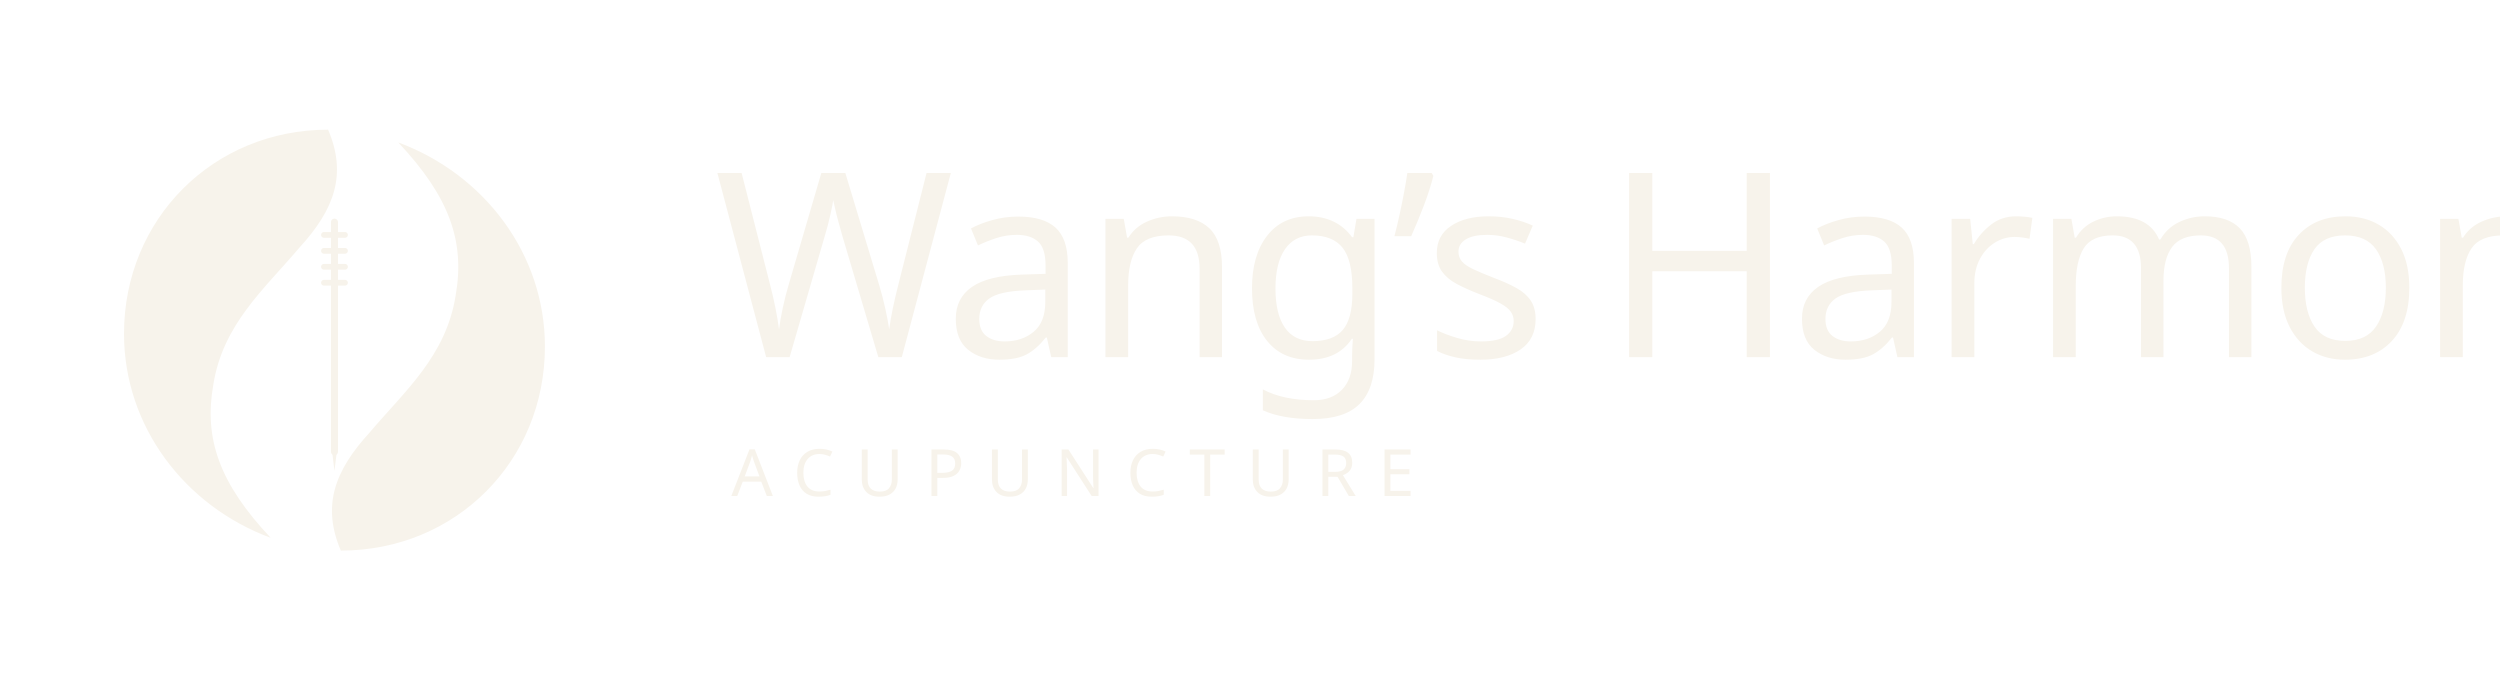
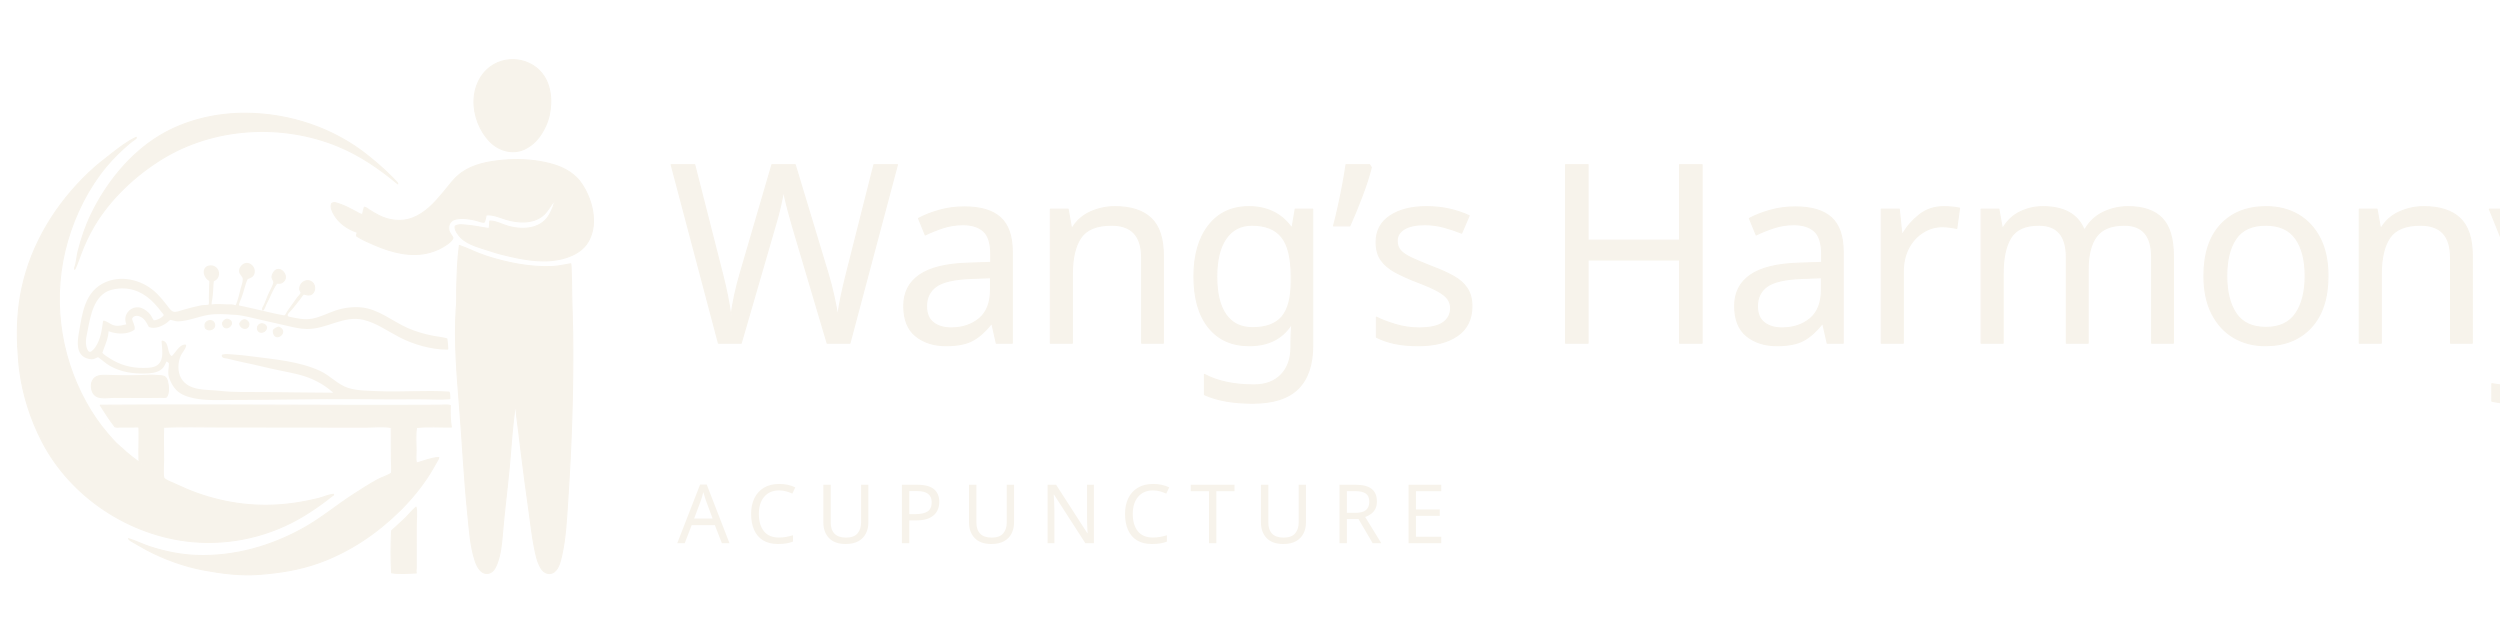
- <svg xmlns="http://www.w3.org/2000/svg" width="882" height="240" viewBox="0 0 882 240" role="img" aria-label="Wang’s Harmony Acupuncture">
-   <g transform="translate(28 30) scale(1.125)">
-     <g fill="#f7f3eb">
-       <path d="M78 14C42 14 14 42 14 78c0 29 19 54 46 64-16-17-21-31-18-48 3-19 16-30 27-43 11-12 15-23 9-37Z" />
-       <path d="M82 146c36 0 64-28 64-64 0-29-19-54-46-64 16 17 21 31 18 48-3 19-16 30-27 43-11 12-15 23-9 37Z" />
-       <path d="M80 43v72" fill="none" stroke="#f7f3eb" stroke-width="2.2" stroke-linecap="round" />
-       <path d="M76.7 47h6.6m-6.6 5h6.6m-6.6 5h6.6m-6.6 5h6.6" fill="none" stroke="#f7f3eb" stroke-width="1.8" stroke-linecap="round" />
-       <path d="m78.9 112 1.1 9 1.1-9Z" />
+ <svg xmlns="http://www.w3.org/2000/svg" width="1100" height="280" viewBox="0 0 1100 280" role="img" aria-label="Wang’s Harmony Acupuncture">
+   <g transform="translate(7 12) scale(1.6)">
+     <g transform="translate(.4 8.9) scale(.4274) translate(-82.64 -286.13)">
+       <path d="M 148.647 535.172 C 143.048 533.406 137.863 530.486 132.839 527.486 C 119.179 519.329 107.955 508.699 98.079 496.283 C 93.909 491.04 90.491 485.208 87.506 479.228 C 86.526 477.264 85.348 475.293 84.51 473.269 C 84.334 472.846 84.8 472.547 84.589 472.109 C 84.345 471.604 83.281 469.828 82.858 470.823 C 82.222 458.285 82.916 445.633 85.535 433.329 C 91.655 404.583 107.453 378.973 128.585 358.88 C 133.341 354.357 138.391 350.397 143.585 346.401 C 148.504 342.616 153.514 338.674 159.154 336.107 C 159.433 336.625 158.603 337.149 158.254 337.397 C 156.98 338.302 155.741 339.144 154.551 340.171 C 149.321 344.682 144.438 349.377 139.995 354.677 C 128.489 368.401 119.888 385.645 114.917 402.813 C 104.824 437.671 109.315 475.036 126.893 506.754 C 130.744 513.701 135.308 520.424 140.483 526.453 C 142.296 528.565 144.13 530.726 146.088 532.704 C 146.908 533.531 147.968 534.223 148.647 535.172 Z" opacity="1" fill="#f7f3eb" fill-rule="evenodd" id="object-0" stroke="#f7f3eb" stroke-width="0.7" stroke-linejoin="round" />
+       <path d="M 82.858 470.823 C 83.281 469.828 84.345 471.604 84.589 472.109 C 84.8 472.547 84.334 472.846 84.51 473.269 C 85.348 475.293 86.526 477.264 87.506 479.228 C 90.491 485.208 93.909 491.04 98.079 496.283 C 107.955 508.699 119.179 519.329 132.839 527.486 C 137.863 530.486 143.048 533.406 148.647 535.172 C 150.071 536.032 151.233 537.393 152.499 538.471 C 155.082 540.67 157.775 542.862 160.536 544.833 C 163.708 547.369 167.144 549.5 170.724 551.512 C 172.777 552.666 175.315 553.515 176.87 555.364 C 178.494 556.968 181.54 557.983 183.611 558.945 C 188.477 561.204 193.355 563.373 198.413 565.167 C 217.937 572.091 237.839 574.43 258.419 571.85 C 264.501 571.088 270.473 569.932 276.42 568.471 C 279.565 567.698 282.886 566.049 286.105 565.814 C 286.27 566.366 285.368 566.703 285.009 566.956 C 283.983 567.679 283.038 568.539 282.036 569.3 C 277.213 572.961 272.282 576.392 267.108 579.543 C 245.527 592.688 220.018 598.642 194.887 596.26 C 154.786 592.458 116.977 567.651 98.461 531.721 C 91.175 517.582 86.251 502.185 84.134 486.412 C 83.436 481.213 83.226 476.042 82.858 470.823 Z" opacity="1" fill="#f7f3eb" fill-rule="evenodd" id="object-1" stroke="#f7f3eb" stroke-width="0.7" stroke-linejoin="round" />
+       <path d="M 119.532 419.943 C 120.776 416.738 120.88 412.744 121.748 409.369 C 123.867 401.138 126.466 393.295 130.175 385.633 C 139.84 365.663 154.877 346.827 173.994 335.205 C 190.511 325.162 210.518 320.488 229.749 320.628 C 258.162 320.834 286.407 330.301 308.583 348.24 C 313.644 352.334 318.558 356.545 323.144 361.176 C 324.254 362.297 325.412 363.398 326.454 364.583 C 326.73 364.896 327.465 365.6 327.378 366.039 C 315.635 356.292 303.344 347.806 289.18 341.928 C 252.854 326.851 208.91 329.409 175.345 350.239 C 158.182 360.89 142.247 375.834 131.937 393.323 C 128.44 399.255 125.56 405.528 123.178 411.975 C 122.396 414.093 121.694 416.227 120.812 418.307 C 120.628 418.739 119.457 421.526 119.452 420.949 C 119.486 420.212 119.454 420.547 119.532 419.943 Z" opacity="1" fill="#f7f3eb" fill-rule="evenodd" id="object-2" stroke="#f7f3eb" stroke-width="0.7" stroke-linejoin="round" />
+       <path d="M 222.494 444.622 C 222.543 445.014 222.79 445.756 222.61 446.129 C 222.466 446.426 222.081 446.318 222.037 446.745 C 222.033 446.784 222.104 448.278 222.345 448.057 C 222.975 447.48 223.019 445.501 223.441 444.718 C 225.138 441.367 225.921 437.07 226.894 433.435 C 227.416 431.487 228.392 429.129 228.233 427.09 C 228.09 425.263 225.935 424.218 225.84 422.23 C 225.752 420.39 227.348 418.337 229.04 417.703 C 232.245 416.5 235.473 420.108 234.772 423.165 C 234.154 425.864 232.628 425.918 230.425 426.908 C 228.48 430.777 227.854 435.342 226.222 439.363 C 225.676 440.709 224.445 443.125 224.675 444.576 C 224.552 444.851 227.416 445.334 227.899 445.434 C 230.198 445.909 232.476 446.489 234.772 446.984 C 241.27 448.384 247.779 450.176 254.334 451.271 C 255.227 451.603 256.178 451.771 257.092 452.036 C 262.337 453.081 267.245 454.377 272.636 453.312 C 277.859 452.28 282.465 449.831 287.448 448.119 C 292.494 446.385 298.221 445.643 303.544 446.083 C 314.64 447 323.702 454.971 333.598 459.354 C 338.834 461.673 344.503 463.274 350.118 464.374 C 352.969 464.932 356.016 465.142 358.801 465.955 C 359.01 468.024 359.323 470.077 359.342 472.166 C 349.137 472.163 337.87 468.937 328.823 464.287 C 321.224 460.382 313.843 454.969 305.423 452.989 C 292.44 449.936 281.647 458.99 269.003 458.877 C 264.544 458.837 260.2 457.729 255.884 456.734 C 249.307 455.218 242.716 453.76 236.134 452.243 C 231.319 451.133 226.485 449.797 221.516 449.7 C 216.298 449.306 210.773 448.949 205.58 449.777 C 199.108 450.81 192.558 453.782 185.999 453.975 C 184.223 454.027 182.645 453.114 180.906 452.965 C 180.056 453.446 179.435 454.273 178.646 454.857 C 175.774 456.984 171.253 459.096 167.636 457.683 C 166.144 454.732 164.754 452.09 161.461 450.787 C 159.378 449.962 156.701 450.418 155.886 452.774 C 156.043 454.868 158.041 457.559 157.508 459.564 C 154.41 461.785 149.673 462.136 146.048 461.521 C 144.756 461.302 143.313 460.987 142.083 460.537 C 141.78 460.426 141.501 460.046 141.195 460.149 C 140.664 460.329 140.54 463.128 140.435 463.65 C 139.638 467.596 137.911 471.083 136.687 474.868 C 137.989 476.572 140.156 477.77 141.933 478.912 C 148.449 483.098 155.776 485.137 163.506 485.067 C 166.88 485.037 171.285 485.066 173.86 482.489 C 177.707 478.641 176.261 472.288 176.003 467.475 C 180.104 468.405 178.007 475.648 181.996 477.549 C 184.733 475.62 186.929 469.976 190.676 470.034 C 190.505 471.935 188.218 474.316 187.382 476.083 C 185.248 480.596 184.967 487.098 187.556 491.469 C 192.729 500.203 204.26 498.801 212.873 499.805 C 222.428 500.919 232.393 500.496 242.006 500.579 C 256.953 500.706 271.898 500.989 286.837 501.033 C 287.052 500.469 284.476 498.474 284.004 498.091 C 280.564 495.292 276.85 493.121 272.811 491.301 C 265.964 488.217 258.384 486.967 251.077 485.461 C 243.406 483.88 235.822 481.873 228.139 480.34 C 224.659 479.646 221.215 478.684 217.749 477.913 C 216.696 477.679 214.568 477.784 214.732 476.434 C 216.793 475.873 219.019 476.254 221.126 476.384 C 225.342 476.645 229.505 477.113 233.691 477.659 C 248.126 479.544 263.731 480.785 277.117 486.901 C 283.675 489.898 288.561 495.843 295.502 497.958 C 301.645 499.831 308.465 499.744 314.831 500.019 C 329.95 500.671 345.223 499.289 360.306 500.271 C 360.698 501.434 360.588 502.859 360.692 504.086 C 354.382 504.662 347.84 504.108 341.503 504.134 C 328.166 504.19 314.837 504.181 301.5 504.048 C 274.838 503.781 248.166 504.582 221.501 504.532 C 213.214 504.516 204.418 505.111 196.263 503.425 C 192.409 502.629 188.122 501.199 185.299 498.312 C 183.262 496.229 181.743 493.324 180.815 490.587 C 179.742 487.424 180.751 484.58 180.747 481.407 C 180.22 480.532 179.272 479.882 178.284 479.668 C 177.343 481.511 176.818 483.409 175.166 484.791 C 172.302 487.188 168.304 487.43 164.739 487.504 C 156.887 487.666 149.572 486.636 142.631 482.761 C 139.699 481.124 137.391 478.744 134.622 476.929 C 133.235 477.333 132.035 478.406 130.527 478.377 C 129.506 478.358 128.469 478.118 127.508 477.789 C 120.9 475.528 121.8 467.635 122.746 462.256 C 124.958 449.677 126.38 435.46 139.727 429.775 C 150.742 425.084 163.91 428.906 172.094 437.148 C 174.441 439.512 176.587 442.083 178.613 444.724 C 179.718 446.166 180.95 448.149 182.741 448.802 C 184.612 449.484 187.546 448.211 189.375 447.685 C 193.264 446.568 197.129 445.556 201.098 444.76 C 202.687 444.441 204.735 444.756 206.212 444.188 C 206.693 442.786 206.386 440.908 206.424 439.422 C 206.494 436.717 206.574 434.012 206.61 431.297 C 206.624 430.251 206.863 429.152 206.566 428.132 C 202.677 426.366 201.192 419.41 206.856 419.06 C 210.31 418.847 212.748 422.27 211.567 425.505 C 210.997 427.07 209.896 427.715 208.496 428.427 C 208.045 432.126 208.127 435.902 207.57 439.605 C 207.378 440.882 206.682 443.157 207.36 444.306 C 210.583 443.636 214.558 444.093 217.85 444.173 C 219.381 444.21 221.073 443.954 222.494 444.622 Z M 126.395 464.911 C 126.039 467.446 126.021 470.186 127.014 472.586 C 127.694 474.23 128.947 475.444 130.642 474.239 C 131.139 473.886 131.588 473.477 132.009 473.038 C 132.528 472.495 132.989 471.909 133.403 471.284 C 136.783 466.189 137.512 460.489 138.311 454.629 C 140.19 455.135 141.755 456.507 143.543 457.262 C 146.135 458.356 148.949 458.018 151.58 457.275 C 152.164 457.11 152.976 457.138 153.479 456.797 C 152.938 455.274 152.474 453.813 152.732 452.167 C 153.431 447.706 158.125 444.868 162.369 446.494 C 164.366 447.259 166.442 448.856 167.734 450.556 C 168.653 451.765 169.163 453.394 170.219 454.471 C 172.564 454.424 176.265 452.73 177.436 450.637 C 177.331 449.708 176.466 448.969 175.927 448.252 C 174.509 446.364 172.983 444.532 171.38 442.798 C 165.124 436.029 157.298 432.077 147.963 432.855 C 144.641 433.132 141.306 433.831 138.49 435.722 C 129.596 441.693 128.441 455.343 126.395 464.911 Z" opacity="1" fill="#f7f3eb" fill-rule="evenodd" id="object-3" stroke="#f7f3eb" stroke-width="1.15" stroke-linejoin="round" />
+       <path d="M 130.381 494.391 C 131.556 489.813 135.098 489.121 139.295 489.26 C 146.812 489.51 154.482 489.758 161.996 489.413 C 165.525 489.25 169.121 489.014 172.655 489.35 C 174.057 489.483 175.658 489.39 176.99 489.908 C 178.305 490.42 178.923 491.845 179.236 493.112 C 179.959 496.037 180.49 500.617 178.564 503.228 C 177.581 503.691 176.065 503.421 174.997 503.418 C 172.496 503.41 169.996 503.469 167.495 503.489 C 160.029 503.55 152.564 503.407 145.098 503.429 C 141.882 503.438 137.276 504.262 134.235 503.078 C 130.798 501.739 129.889 497.643 130.381 494.391 Z" opacity="1" fill="#f7f3eb" fill-rule="evenodd" id="object-4" stroke="#f7f3eb" stroke-width="0.7" stroke-linejoin="round" />
+       <path d="M 176.87 555.364 C 175.315 553.515 172.777 552.666 170.724 551.512 C 167.144 549.5 163.708 547.369 160.536 544.833 C 161.117 545.015 160.861 543.312 160.864 542.85 C 160.875 541.053 160.846 539.254 160.837 537.457 C 160.811 532.545 161.091 527.662 160.874 522.754 C 160.291 522.17 157.837 522.558 157 522.549 C 154.333 522.52 151.665 522.548 148.998 522.525 C 147.918 522.516 146.376 522.826 145.393 522.338 C 142.007 517.961 138.899 513.176 135.969 508.482 C 188.47 508.068 240.997 508.433 293.504 508.549 C 309.17 508.583 324.837 508.583 340.503 508.545 C 345.171 508.534 349.838 508.47 354.506 508.472 C 356.57 508.473 359.245 508.042 361.195 508.703 C 360.958 513.034 361.14 518.26 361.855 522.55 C 354.455 522.618 346.86 522.078 339.49 522.797 C 338.713 527.532 339.148 532.661 339.198 537.444 C 339.226 540.078 338.81 543.169 339.373 545.738 C 344.221 544.395 348.654 542.383 353.781 542.127 C 353.596 543.253 352.805 544.276 352.259 545.252 C 350.942 547.606 349.641 549.949 348.212 552.237 C 342.769 560.95 336.182 568.965 328.883 576.19 C 314.101 590.82 296.57 602.677 276.943 609.781 C 264.435 614.307 251.185 616.391 237.984 617.36 C 226.089 618.232 214.206 616.705 202.554 614.533 C 189.952 612.185 177.026 607.516 165.709 601.493 C 162.906 600.002 160.208 598.363 157.45 596.8 C 156.178 596.079 154.989 595.552 154.122 594.343 C 158.761 595.688 163.158 597.992 167.776 599.494 C 177.433 602.635 187.565 604.741 197.727 605.125 C 222.088 606.043 246.072 599.246 267.212 587.342 C 278.409 581.037 288.117 572.843 298.872 565.917 C 303.982 562.626 309.051 559.326 314.395 556.417 C 317.197 554.892 320.783 553.93 323.361 552.141 C 323.663 549.447 323.321 546.527 323.323 543.808 C 323.329 536.811 323.13 529.797 323.203 522.806 C 317.709 521.899 311.562 522.62 305.997 522.601 C 294.497 522.562 282.997 522.577 271.497 522.549 C 251.499 522.5 231.5 522.496 211.502 522.481 C 199.935 522.472 188.311 522.17 176.753 522.642 C 176.529 529.691 176.715 536.758 176.731 543.811 C 176.739 547.565 176.2 551.669 176.87 555.364 Z" opacity="1" fill="#f7f3eb" fill-rule="evenodd" id="object-5" stroke="#f7f3eb" stroke-width="0.7" stroke-linejoin="round" />
+       <path d="M 203.402 456.383 C 204.124 453.866 208.124 452.951 209.308 455.706 C 210.847 459.287 205.996 461.435 203.681 458.878 C 203.326 458.062 203.332 457.261 203.402 456.383 Z" opacity="1" fill="#f7f3eb" fill-rule="evenodd" id="object-6" stroke="#f7f3eb" stroke-width="0.7" stroke-linejoin="round" />
+       <path d="M 214.76 455.29 C 215.394 454.177 216.174 453.327 217.479 453.128 C 218.146 453.213 218.728 453.36 219.294 453.746 C 222.947 456.235 216.718 461.372 214.884 457.02 C 214.619 456.391 214.647 455.957 214.76 455.29 Z" opacity="1" fill="#f7f3eb" fill-rule="evenodd" id="object-7" stroke="#f7f3eb" stroke-width="0.7" stroke-linejoin="round" />
+       <path d="M 222.494 444.622 C 223.131 444.657 222.815 444.625 223.441 444.718 C 223.019 445.501 222.975 447.48 222.345 448.057 C 222.104 448.278 222.033 446.784 222.037 446.745 C 222.081 446.318 222.466 446.426 222.61 446.129 C 222.79 445.756 222.543 445.014 222.494 444.622 Z" opacity="1" fill="#f7f3eb" fill-rule="evenodd" id="object-8" stroke="#f7f3eb" stroke-width="0.7" stroke-linejoin="round" />
+       <path d="M 225.79 455.82 C 226.281 454.83 227.276 453.692 228.426 453.483 C 229.816 453.23 231.718 454.934 231.613 456.363 C 231.328 460.243 226.631 459.657 225.764 456.429 C 225.772 456.226 225.781 456.023 225.79 455.82 Z" opacity="1" fill="#f7f3eb" fill-rule="evenodd" id="object-9" stroke="#f7f3eb" stroke-width="0.7" stroke-linejoin="round" />
+       <path d="M 237.301 457.827 C 238.347 455.237 242.424 455.588 242.984 458.411 C 242.979 461.292 238.662 462.984 237.299 460.043 C 236.973 459.339 237.16 458.549 237.301 457.827 Z" opacity="1" fill="#f7f3eb" fill-rule="evenodd" id="object-10" stroke="#f7f3eb" stroke-width="0.7" stroke-linejoin="round" />
+       <path d="M 240.547 445.918 C 241.929 443.596 242.913 440.721 243.916 438.201 C 245.062 435.321 247.101 432.381 247.743 429.349 C 247.503 428 246.295 427.047 246.498 425.549 C 246.612 424.708 246.96 423.9 247.404 423.185 C 251.24 416.997 259.036 426.275 252.725 429.682 C 251.802 430.181 250.612 429.93 249.61 429.976 C 246.618 433.894 245.004 439.073 242.598 443.377 C 242.132 444.212 241.44 446.899 240.596 447.294 C 240.293 447.436 240.519 446.008 240.547 445.918 Z" opacity="1" fill="#f7f3eb" fill-rule="evenodd" id="object-11" stroke="#f7f3eb" stroke-width="0.7" stroke-linejoin="round" />
+       <path d="M 247.379 460.343 C 247.48 460.186 247.581 460.03 247.681 459.874 C 248.546 459.088 249.475 458.57 250.595 458.236 C 251.1 458.295 251.504 458.555 251.928 458.834 C 256.401 461.776 249.105 467.599 247.51 462.231 C 247.329 461.622 247.27 460.964 247.379 460.343 Z" opacity="1" fill="#f7f3eb" fill-rule="evenodd" id="object-12" stroke="#f7f3eb" stroke-width="0.7" stroke-linejoin="round" />
+       <path d="M 254.334 451.271 C 255.44 450.86 256.067 448.863 256.747 447.943 C 258.852 445.094 260.864 442.184 262.929 439.298 C 263.512 438.484 265.324 436.936 265.181 435.92 C 264.942 435.386 264.632 434.894 264.402 434.357 C 263.673 429.92 268.97 426.363 272.491 429.575 C 274.732 431.62 274.373 436.251 271.25 437.376 C 269.883 437.869 268.181 437.299 266.862 436.919 C 265.799 437.79 265.12 439.15 264.252 440.211 C 261.955 443.021 259.813 446.051 257.265 448.638 C 256.152 449.767 255.629 450.997 257.092 452.036 C 256.178 451.771 255.227 451.603 254.334 451.271 Z" opacity="1" fill="#f7f3eb" fill-rule="evenodd" id="object-13" stroke="#f7f3eb" stroke-width="0.7" stroke-linejoin="round" />
+       <path d="M 284.88 378.715 C 286.45 377.433 288.391 378.536 290.077 379.082 C 293.673 380.247 297.05 382.174 300.401 383.896 C 301.511 384.467 303.55 385.869 304.807 385.704 C 304.96 384.147 305.51 382.609 305.885 381.093 C 307.124 381.209 308.031 382.13 309.037 382.792 C 311.038 384.109 313.116 385.274 315.239 386.381 C 321.703 389.751 329.82 390.71 336.723 388.102 C 345.214 384.893 351.151 378.203 356.821 371.419 C 360.573 366.93 363.742 362.258 368.582 358.81 C 376.014 353.515 385.568 351.75 394.462 350.893 C 403.64 350.008 413.115 350.345 422.15 352.277 C 429.72 353.896 436.661 356.405 442.335 361.926 C 445.426 364.934 447.713 368.906 449.491 372.802 C 451.337 376.848 452.654 381.413 453.114 385.845 C 453.466 389.228 453.475 392.656 452.688 395.978 C 452.086 398.523 451.284 400.848 449.991 403.127 C 446.839 408.68 441.161 411.844 435.216 413.686 C 423.63 417.275 410.603 415.288 399.067 412.576 C 395.288 411.688 391.498 410.777 387.825 409.515 C 381.451 407.325 372.606 405.501 367.801 400.456 C 366.311 398.892 363.791 395.599 364.339 393.271 C 366.224 392.005 368.77 392.425 370.92 392.572 C 375.994 392.917 380.957 394.097 385.985 394.778 C 386.676 393.931 386.378 391.132 386.625 389.985 C 390.686 389.935 394.765 392.348 398.634 393.397 C 408.581 396.094 420.572 395.12 425.561 384.79 C 426.672 382.49 428.267 379.509 428.107 376.879 C 425.62 380.147 423.928 383.851 420.661 386.521 C 414.192 391.809 404.615 391.192 397.106 388.903 C 393.05 387.667 388.616 385.599 384.301 386.063 C 383.951 387.295 383.742 389.798 382.932 390.749 C 381.306 390.828 379.439 389.964 377.872 389.557 C 373.888 388.522 368.847 387.812 364.779 388.715 C 361.301 389.488 359.633 392.395 360.286 395.814 C 360.667 397.811 362.208 399.047 362.903 400.833 C 362.38 402.498 360.675 403.818 359.313 404.807 C 355.942 407.256 352.237 408.989 348.237 410.125 C 336.156 413.557 323.544 410.144 312.331 405.328 C 308.441 403.658 304.488 401.968 300.936 399.641 C 300.645 398.853 301.535 397.859 301.111 397.159 C 295.176 395.18 289.551 391.309 286.432 385.833 C 285.258 383.772 283.865 381.095 284.88 378.715 Z" opacity="1" fill="#f7f3eb" fill-rule="evenodd" id="object-14" stroke="#f7f3eb" stroke-width="0.7" stroke-linejoin="round" />
+       <path d="M 323.387 589.892 C 323.476 589.308 323.394 589.587 323.63 589.053 C 326.469 586.31 329.549 583.812 332.359 581.037 C 334.671 578.753 336.664 576.138 339.173 574.067 C 339.907 577.355 339.305 581.436 339.285 584.808 C 339.245 591.809 339.26 598.81 339.255 605.81 C 339.253 608.31 339.257 610.81 339.26 613.309 C 339.261 614.147 338.991 615.676 339.294 616.422 C 334.211 616.59 328.482 617.128 323.456 616.301 C 322.935 607.607 323.01 598.595 323.387 589.892 Z" opacity="1" fill="#f7f3eb" fill-rule="evenodd" id="object-15" stroke="#f7f3eb" stroke-width="0.7" stroke-linejoin="round" />
+       <path d="M 364.968 446.928 C 365.511 442.743 365.198 438.3 365.31 434.078 C 365.559 424.693 365.772 414.995 367.048 405.691 C 372.776 407.66 378.153 410.532 383.955 412.416 C 397.746 416.897 412.684 419.942 427.243 419.232 C 431.088 419.044 434.876 418.072 438.666 417.471 C 439.032 418.877 438.9 420.317 438.974 421.754 C 439.179 425.742 439.243 429.77 439.275 433.766 C 439.351 443.285 439.848 452.803 439.959 462.324 C 440.377 498.172 439.176 533.888 436.788 569.637 C 436.002 581.392 435.477 593.697 432.877 605.22 C 432.049 608.889 430.726 615.008 426.705 616.466 C 423.742 617.54 421.1 615.86 419.563 613.362 C 417.092 609.346 416.227 604.578 415.299 600.026 C 413.8 592.673 413.075 585.219 411.994 577.802 C 409.982 563.994 408.237 550.125 406.488 536.277 C 405.708 530.095 405.06 523.88 404.19 517.708 C 403.911 515.733 403.694 513.754 403.6 511.759 C 403.579 511.33 403.352 508.334 403.097 508.715 C 401.033 521.749 400.381 535.17 399.156 548.312 C 397.827 562.565 395.937 576.798 394.762 591.07 C 394.225 597.59 393.583 604.511 391.178 610.653 C 390.163 613.245 388.594 616.222 385.546 616.663 C 380.827 617.346 378.362 612.195 377.151 608.504 C 374.028 598.979 373.47 588.528 372.446 578.62 C 370.046 555.378 368.984 532.107 367.098 508.839 C 365.44 488.391 363.713 467.469 364.968 446.928 Z" opacity="1" fill="#f7f3eb" fill-rule="evenodd" id="object-16" stroke="#f7f3eb" stroke-width="0.7" stroke-linejoin="round" />
+       <path d="M 376.455 311.922 C 376.773 303.753 380.29 295.688 386.998 290.767 C 398.836 282.085 416.408 285.956 422.91 299.278 C 425.185 303.94 426.022 309.405 425.806 314.548 C 425.597 319.529 424.582 324.461 422.474 329.004 C 420.888 332.42 418.798 335.816 416.167 338.528 C 414.225 340.529 412.068 342.094 409.608 343.394 C 402.113 347.354 392.831 344.997 386.991 339.13 C 379.987 332.092 376.069 321.844 376.455 311.922 Z" opacity="1" fill="#f7f3eb" fill-rule="evenodd" id="object-17" stroke="#f7f3eb" stroke-width="0.7" stroke-linejoin="round" />
    </g>
  </g>
-   <g fill="#f7f3eb">
-     <text x="252" y="126" font-family="Cormorant Garamond" font-weight="500" font-size="91" letter-spacing="-1.8">Wang’s Harmony</text>
-     <text x="258" y="175" font-family="DM Sans" font-weight="400" font-size="23" letter-spacing="7.6">ACUPUNCTURE</text>
-   </g>
+   <text x="294" y="151" font-family="Cormorant Garamond" font-size="110" font-weight="500" letter-spacing="-1.5" fill="#f7f3eb" stroke="#f7f3eb" stroke-width=".5" stroke-linejoin="round">Wang’s Harmony</text>
+   <text x="298" y="239" font-family="DM Sans" font-size="36" font-weight="500" letter-spacing="8" fill="#f7f3eb">ACUPUNCTURE</text>
</svg>
